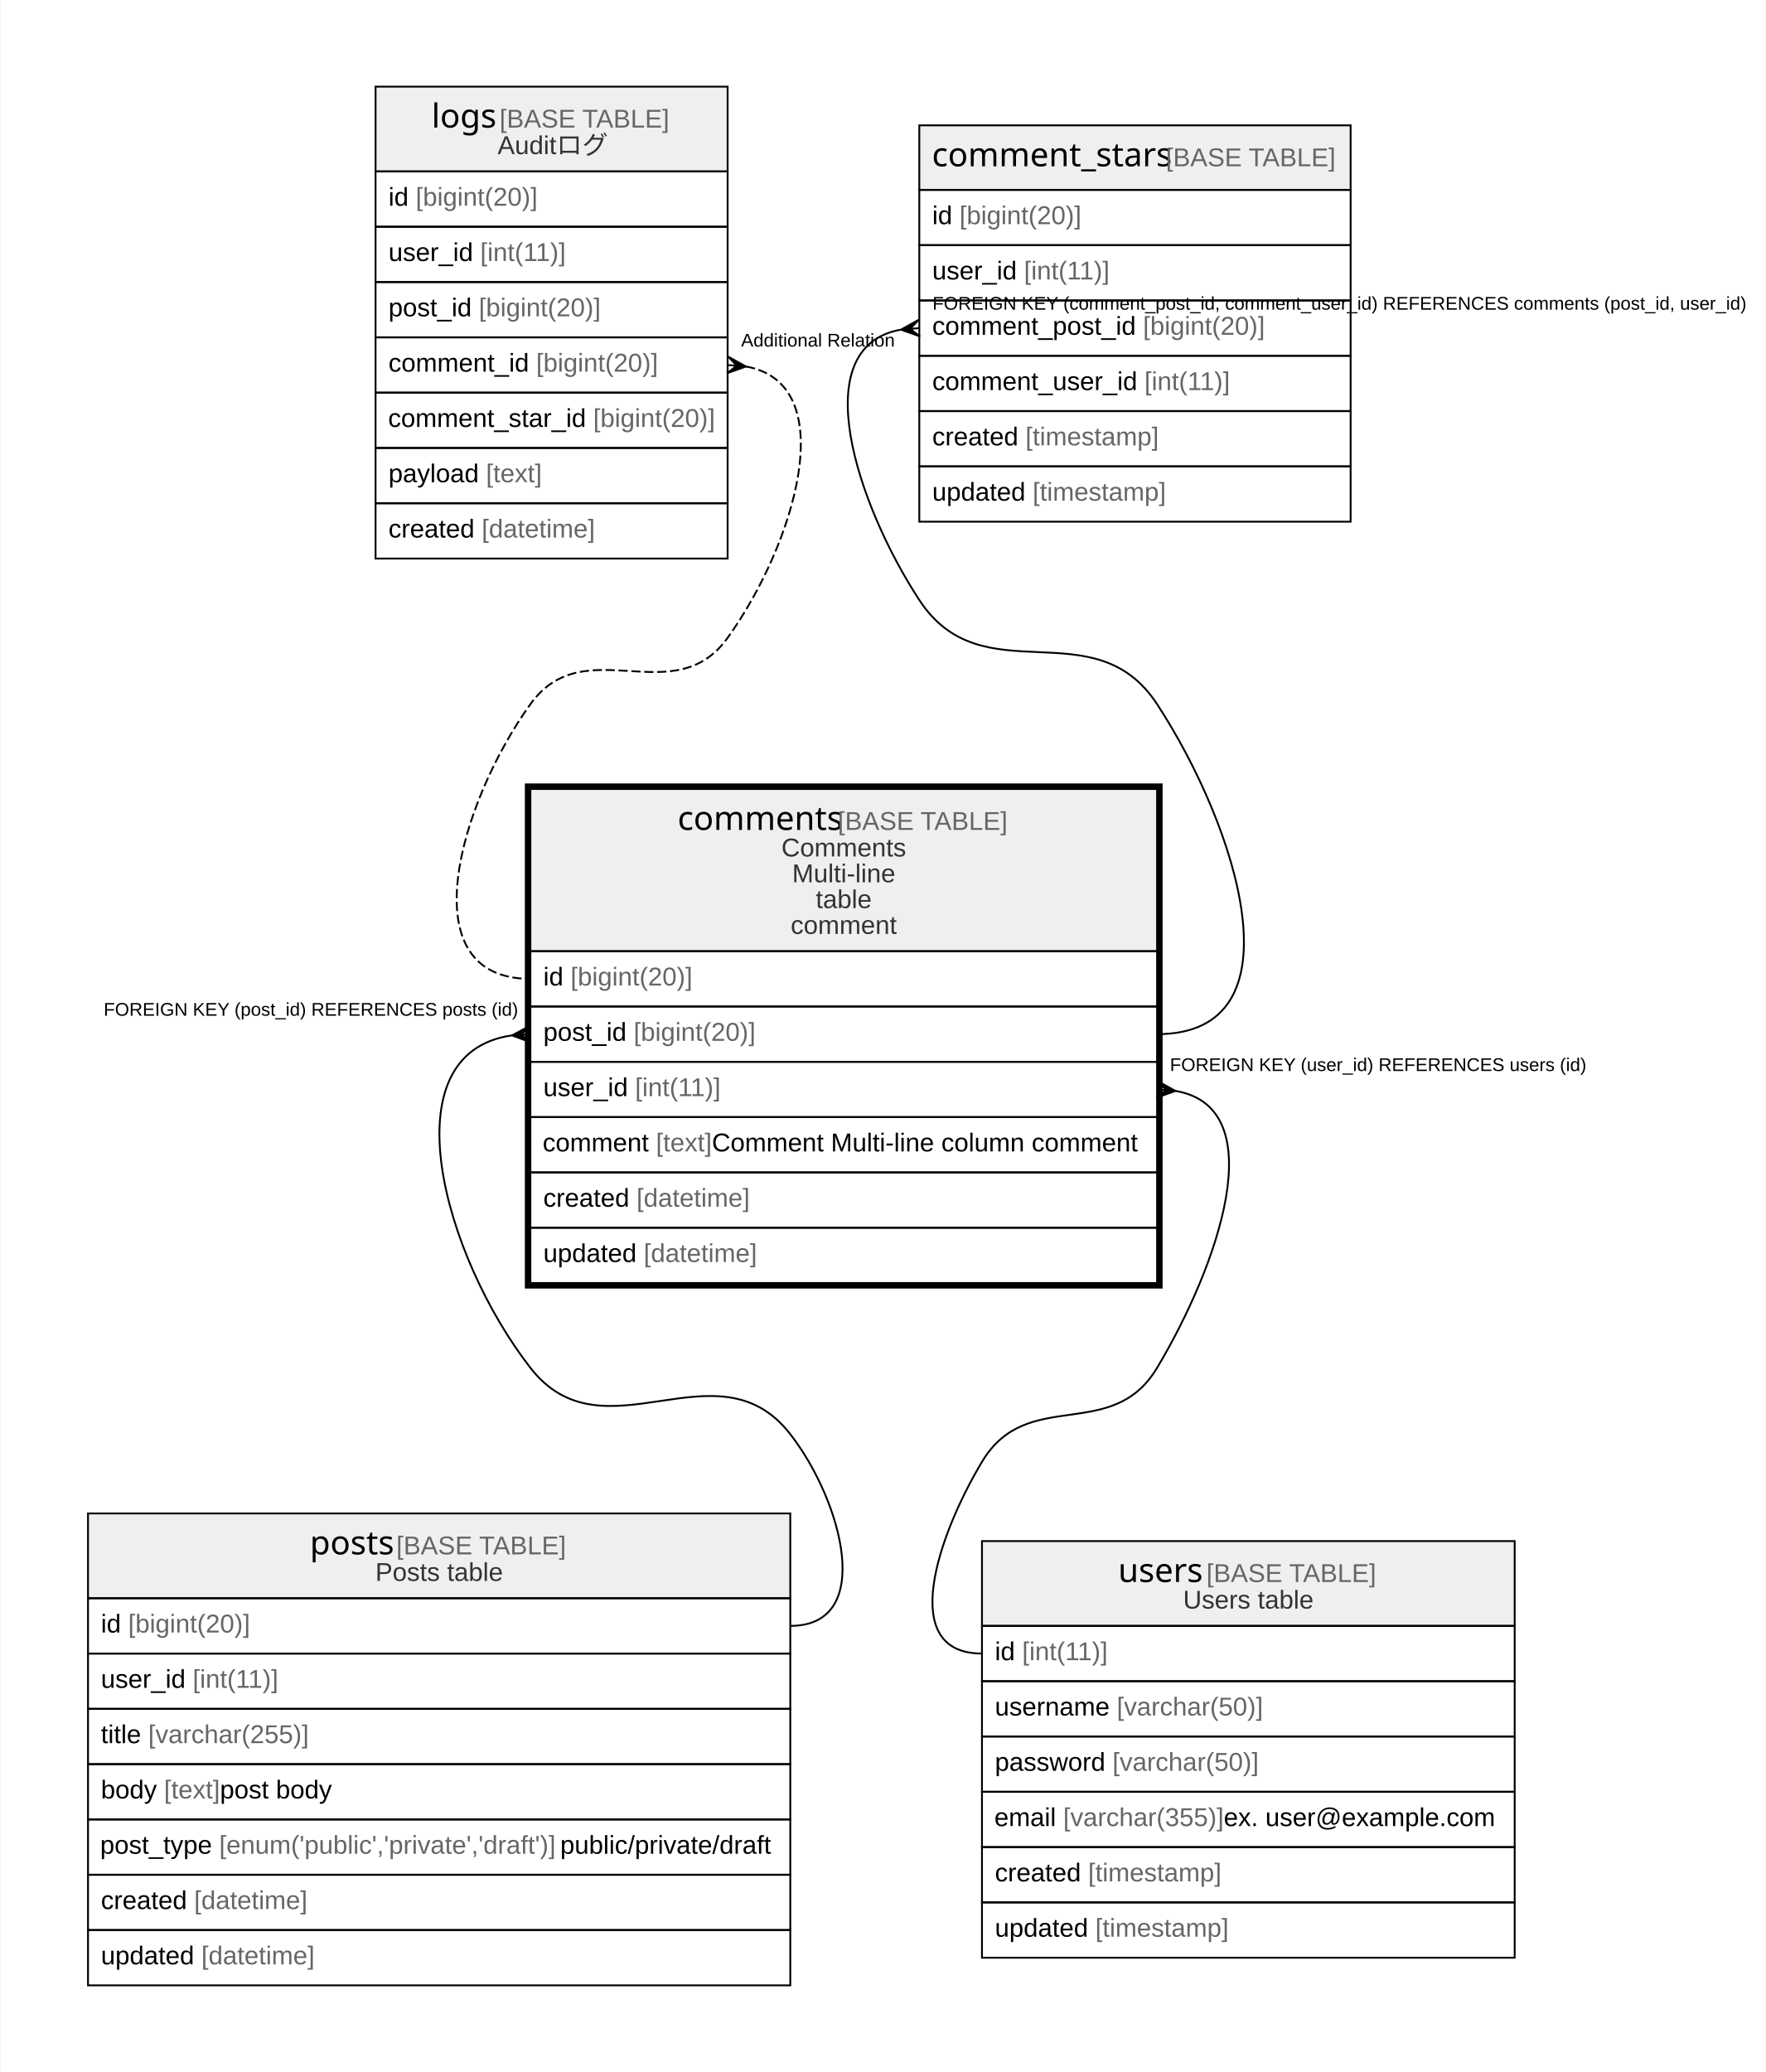
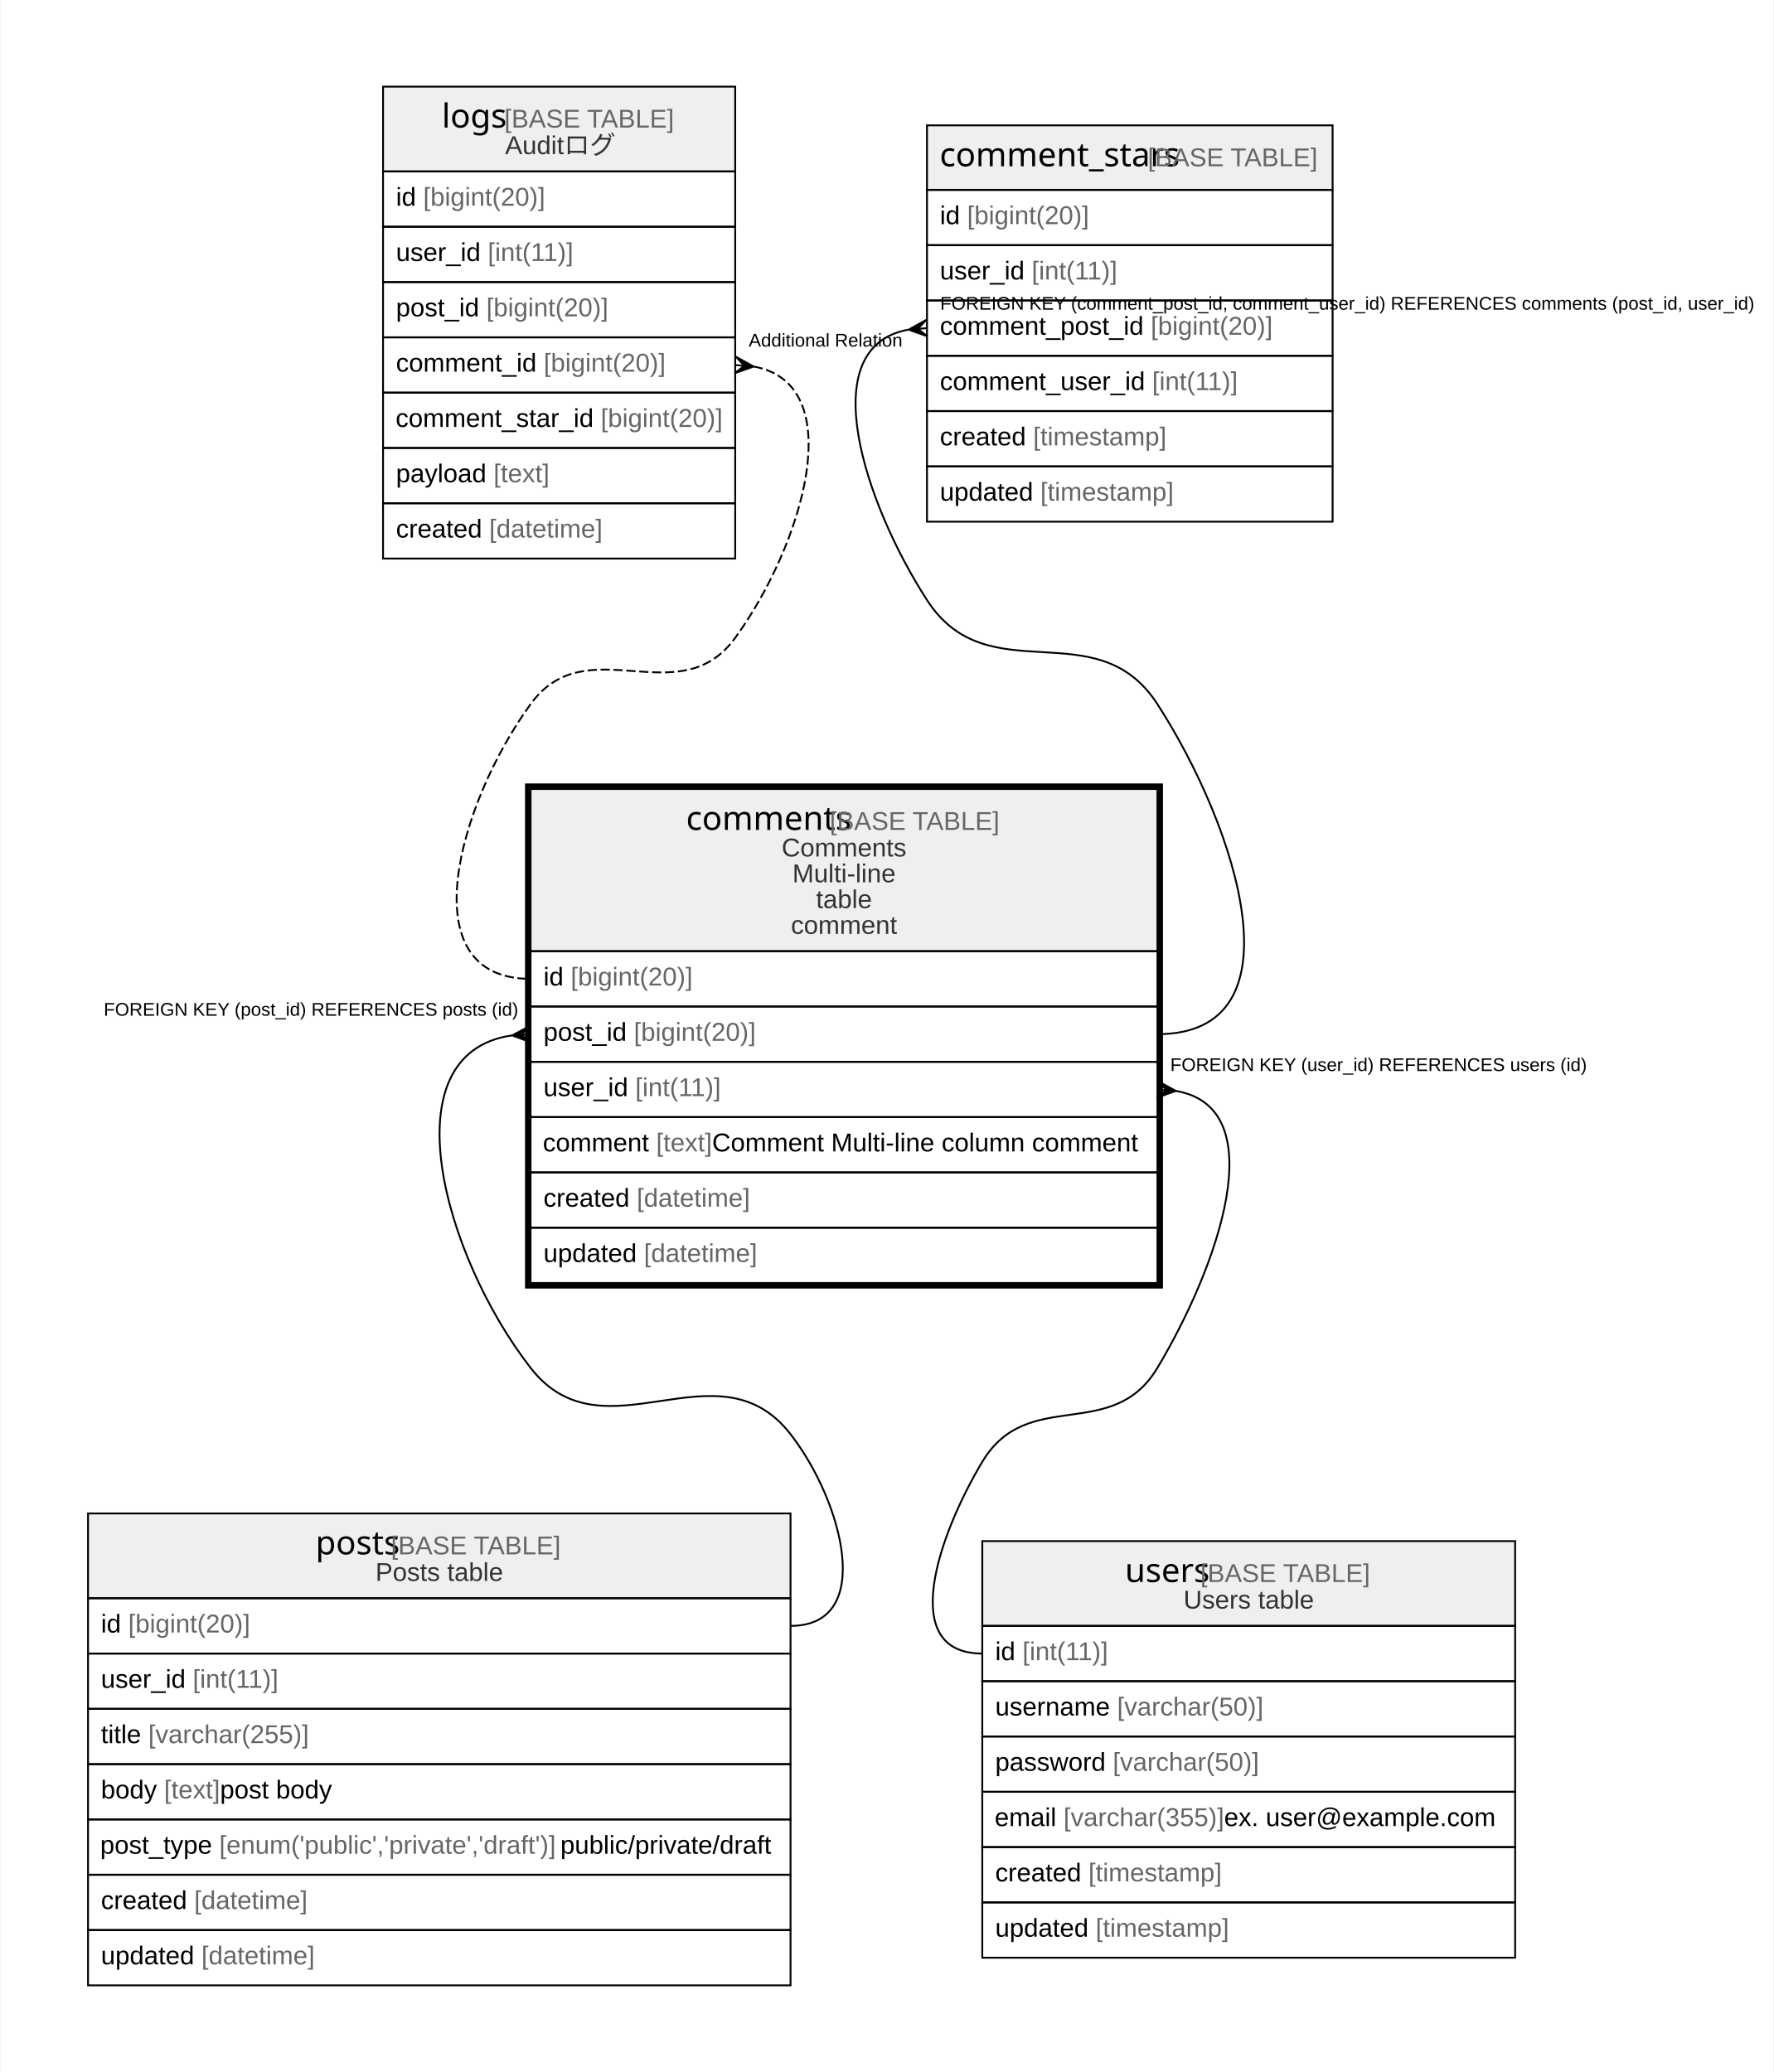
- <svg xmlns="http://www.w3.org/2000/svg" width="958pt" height="1124pt" viewBox="0.00 0.00 957.50 1124.00">
+ <svg xmlns="http://www.w3.org/2000/svg" width="962pt" height="1124pt" viewBox="0.00 0.00 961.50 1124.00">
  <g id="graph0" class="graph" transform="scale(1 1) rotate(0) translate(4 1120)">
-     <polygon fill="#ffffff" stroke="transparent" points="-4,4 -4,-1120 953.5,-1120 953.5,4 -4,4" />
+     <polygon fill="#ffffff" stroke="transparent" points="-4,4 -4,-1120 957.5,-1120 957.5,4 -4,4" />
    <g id="node1" class="node">
      <polygon fill="#efefef" stroke="transparent" points="283.5,-604 283.5,-692 623.5,-692 623.5,-604 283.5,-604" />
      <polygon fill="none" stroke="#000000" points="283.5,-604 283.5,-692 623.5,-692 623.5,-604 283.5,-604" />
-       <text text-anchor="start" x="363.37" y="-669.8" font-family="Arial Bold" font-size="18.00" fill="#000000">comments</text>
-       <text text-anchor="start" x="446.376" y="-669.8" font-family="Arial" font-size="14.00" fill="#000000"> </text>
-       <text text-anchor="start" x="450.266" y="-669.8" font-family="Arial" font-size="14.00" fill="#666666">[BASE TABLE]</text>
+       <text text-anchor="start" x="367.88" y="-669.8" font-family="Bold" font-size="18.00" fill="#000000">comments</text>
+       <text text-anchor="start" x="441.867" y="-669.8" font-family="Arial" font-size="14.00" fill="#000000"> </text>
+       <text text-anchor="start" x="445.757" y="-669.8" font-family="Arial" font-size="14.00" fill="#666666">[BASE TABLE]</text>
      <text text-anchor="start" x="419.667" y="-655.4" font-family="Arial" font-size="14.00" fill="#333333">Comments</text>
      <text text-anchor="start" x="425.507" y="-641.4" font-family="Arial" font-size="14.00" fill="#333333">Multi-line</text>
      <text text-anchor="start" x="438.327" y="-627.4" font-family="Arial" font-size="14.00" fill="#333333">table</text>
      <text text-anchor="start" x="424.72" y="-613.4" font-family="Arial" font-size="14.00" fill="#333333">comment</text>
      <polygon fill="none" stroke="#000000" points="283.5,-574 283.5,-604 623.5,-604 623.5,-574 283.5,-574" />
      <text text-anchor="start" x="290.5" y="-585.4" font-family="Arial" font-size="14.00" fill="#000000">id </text>
      <text text-anchor="start" x="305.28" y="-585.4" font-family="Arial" font-size="14.00" fill="#666666">[bigint(20)]</text>
      <polygon fill="none" stroke="#000000" points="283.5,-544 283.5,-574 623.5,-574 623.5,-544 283.5,-544" />
      <text text-anchor="start" x="290.5" y="-555.4" font-family="Arial" font-size="14.00" fill="#000000">post_id </text>
      <text text-anchor="start" x="339.518" y="-555.4" font-family="Arial" font-size="14.00" fill="#666666">[bigint(20)]</text>
      <polygon fill="none" stroke="#000000" points="283.5,-514 283.5,-544 623.5,-544 623.5,-514 283.5,-514" />
      <text text-anchor="start" x="290.5" y="-525.4" font-family="Arial" font-size="14.00" fill="#000000">user_id </text>
      <text text-anchor="start" x="340.288" y="-525.4" font-family="Arial" font-size="14.00" fill="#666666">[int(11)]</text>
      <polygon fill="none" stroke="#000000" points="283.5,-484 283.5,-514 623.5,-514 623.5,-484 283.5,-484" />
      <text text-anchor="start" x="290.158" y="-495.4" font-family="Arial" font-size="14.00" fill="#000000">comment </text>
      <text text-anchor="start" x="351.608" y="-495.4" font-family="Arial" font-size="14.00" fill="#666666">[text]</text>
      <text text-anchor="start" x="381.953" y="-495.4" font-family="Arial" font-size="14.00" fill="#000000"> Comment Multi-line column comment</text>
      <polygon fill="none" stroke="#000000" points="283.5,-454 283.5,-484 623.5,-484 623.5,-454 283.5,-454" />
      <text text-anchor="start" x="290.5" y="-465.4" font-family="Arial" font-size="14.00" fill="#000000">created </text>
      <text text-anchor="start" x="341.072" y="-465.4" font-family="Arial" font-size="14.00" fill="#666666">[datetime]</text>
      <polygon fill="none" stroke="#000000" points="283.5,-424 283.5,-454 623.5,-454 623.5,-424 283.5,-424" />
      <text text-anchor="start" x="290.5" y="-435.4" font-family="Arial" font-size="14.00" fill="#000000">updated </text>
      <text text-anchor="start" x="344.977" y="-435.4" font-family="Arial" font-size="14.00" fill="#666666">[datetime]</text>
      <polygon fill="none" stroke="#000000" stroke-width="3" points="282,-422.5 282,-693.5 625,-693.5 625,-422.5 282,-422.5" />
    </g>
    <g id="node3" class="node">
      <polygon fill="#efefef" stroke="transparent" points="43.5,-253 43.5,-299 424.5,-299 424.5,-253 43.5,-253" />
      <polygon fill="none" stroke="#000000" points="43.5,-253 43.5,-299 424.5,-299 424.5,-253 43.5,-253" />
-       <text text-anchor="start" x="163.866" y="-276.8" font-family="Arial Bold" font-size="18.00" fill="#000000">posts</text>
-       <text text-anchor="start" x="206.88" y="-276.8" font-family="Arial" font-size="14.00" fill="#000000"> </text>
-       <text text-anchor="start" x="210.771" y="-276.8" font-family="Arial" font-size="14.00" fill="#666666">[BASE TABLE]</text>
+       <text text-anchor="start" x="166.872" y="-276.8" font-family="Bold" font-size="18.00" fill="#000000">posts</text>
+       <text text-anchor="start" x="203.874" y="-276.8" font-family="Arial" font-size="14.00" fill="#000000"> </text>
+       <text text-anchor="start" x="207.765" y="-276.8" font-family="Arial" font-size="14.00" fill="#666666">[BASE TABLE]</text>
      <text text-anchor="start" x="199.377" y="-262.4" font-family="Arial" font-size="14.00" fill="#333333">Posts table</text>
      <polygon fill="none" stroke="#000000" points="43.5,-223 43.5,-253 424.5,-253 424.5,-223 43.5,-223" />
      <text text-anchor="start" x="50.5" y="-234.4" font-family="Arial" font-size="14.00" fill="#000000">id </text>
      <text text-anchor="start" x="65.28" y="-234.4" font-family="Arial" font-size="14.00" fill="#666666">[bigint(20)]</text>
      <polygon fill="none" stroke="#000000" points="43.5,-193 43.5,-223 424.5,-223 424.5,-193 43.5,-193" />
      <text text-anchor="start" x="50.5" y="-204.4" font-family="Arial" font-size="14.00" fill="#000000">user_id </text>
      <text text-anchor="start" x="100.288" y="-204.4" font-family="Arial" font-size="14.00" fill="#666666">[int(11)]</text>
      <polygon fill="none" stroke="#000000" points="43.5,-163 43.5,-193 424.5,-193 424.5,-163 43.5,-163" />
      <text text-anchor="start" x="50.5" y="-174.4" font-family="Arial" font-size="14.00" fill="#000000">title </text>
      <text text-anchor="start" x="76.168" y="-174.4" font-family="Arial" font-size="14.00" fill="#666666">[varchar(255)]</text>
      <polygon fill="none" stroke="#000000" points="43.5,-133 43.5,-163 424.5,-163 424.5,-133 43.5,-133" />
      <text text-anchor="start" x="50.5" y="-144.4" font-family="Arial" font-size="14.00" fill="#000000">body </text>
      <text text-anchor="start" x="84.738" y="-144.4" font-family="Arial" font-size="14.00" fill="#666666">[text]</text>
      <text text-anchor="start" x="115.083" y="-144.4" font-family="Arial" font-size="14.00" fill="#000000"> post body</text>
      <polygon fill="none" stroke="#000000" points="43.5,-103 43.5,-133 424.5,-133 424.5,-103 43.5,-103" />
      <text text-anchor="start" x="50.074" y="-114.4" font-family="Arial" font-size="14.00" fill="#000000">post_type </text>
      <text text-anchor="start" x="114.659" y="-114.4" font-family="Arial" font-size="14.00" fill="#666666">[enum('public','private','draft')]</text>
      <text text-anchor="start" x="299.68" y="-114.4" font-family="Arial" font-size="14.00" fill="#000000"> public/private/draft</text>
      <polygon fill="none" stroke="#000000" points="43.5,-73 43.5,-103 424.5,-103 424.5,-73 43.5,-73" />
      <text text-anchor="start" x="50.5" y="-84.4" font-family="Arial" font-size="14.00" fill="#000000">created </text>
      <text text-anchor="start" x="101.072" y="-84.4" font-family="Arial" font-size="14.00" fill="#666666">[datetime]</text>
      <polygon fill="none" stroke="#000000" points="43.5,-43 43.5,-73 424.5,-73 424.5,-43 43.5,-43" />
      <text text-anchor="start" x="50.5" y="-54.4" font-family="Arial" font-size="14.00" fill="#000000">updated </text>
      <text text-anchor="start" x="104.977" y="-54.4" font-family="Arial" font-size="14.00" fill="#666666">[datetime]</text>
    </g>
    <g id="edge2" class="edge">
      <path fill="none" stroke="#000000" d="M273.326,-558.304C205.886,-548.555 236.369,-438.676 283.5,-378 323.175,-326.922 384.825,-393.078 424.5,-342 452.855,-305.496 470.722,-238 424.5,-238" />
      <polygon fill="#000000" stroke="#000000" points="273.523,-558.318 283.193,-563.49 278.512,-558.659 283.5,-559 283.5,-559 283.5,-559 278.512,-558.659 283.807,-554.51 273.523,-558.318 273.523,-558.318" />
      <text text-anchor="start" x="51.995" y="-569" font-family="Arial" font-size="10.00" fill="#000000">FOREIGN KEY (post_id) REFERENCES posts (id)</text>
    </g>
    <g id="node5" class="node">
      <polygon fill="#efefef" stroke="transparent" points="528.5,-238 528.5,-284 817.5,-284 817.5,-238 528.5,-238" />
      <polygon fill="none" stroke="#000000" points="528.5,-238 528.5,-284 817.5,-284 817.5,-238 528.5,-238" />
-       <text text-anchor="start" x="602.371" y="-261.8" font-family="Arial Bold" font-size="18.00" fill="#000000">users</text>
-       <text text-anchor="start" x="646.375" y="-261.8" font-family="Arial" font-size="14.00" fill="#000000"> </text>
-       <text text-anchor="start" x="650.266" y="-261.8" font-family="Arial" font-size="14.00" fill="#666666">[BASE TABLE]</text>
+       <text text-anchor="start" x="605.882" y="-261.8" font-family="Bold" font-size="18.00" fill="#000000">users</text>
+       <text text-anchor="start" x="642.865" y="-261.8" font-family="Arial" font-size="14.00" fill="#000000"> </text>
+       <text text-anchor="start" x="646.755" y="-261.8" font-family="Arial" font-size="14.00" fill="#666666">[BASE TABLE]</text>
      <text text-anchor="start" x="637.607" y="-247.4" font-family="Arial" font-size="14.00" fill="#333333">Users table</text>
      <polygon fill="none" stroke="#000000" points="528.5,-208 528.5,-238 817.5,-238 817.5,-208 528.5,-208" />
      <text text-anchor="start" x="535.5" y="-219.4" font-family="Arial" font-size="14.00" fill="#000000">id </text>
      <text text-anchor="start" x="550.28" y="-219.4" font-family="Arial" font-size="14.00" fill="#666666">[int(11)]</text>
      <polygon fill="none" stroke="#000000" points="528.5,-178 528.5,-208 817.5,-208 817.5,-178 528.5,-178" />
      <text text-anchor="start" x="535.5" y="-189.4" font-family="Arial" font-size="14.00" fill="#000000">username </text>
      <text text-anchor="start" x="601.625" y="-189.4" font-family="Arial" font-size="14.00" fill="#666666">[varchar(50)]</text>
      <polygon fill="none" stroke="#000000" points="528.5,-148 528.5,-178 817.5,-178 817.5,-148 528.5,-148" />
      <text text-anchor="start" x="535.5" y="-159.4" font-family="Arial" font-size="14.00" fill="#000000">password </text>
      <text text-anchor="start" x="599.288" y="-159.4" font-family="Arial" font-size="14.00" fill="#666666">[varchar(50)]</text>
      <polygon fill="none" stroke="#000000" points="528.5,-118 528.5,-148 817.5,-148 817.5,-118 528.5,-118" />
      <text text-anchor="start" x="535.216" y="-129.4" font-family="Arial" font-size="14.00" fill="#000000">email </text>
      <text text-anchor="start" x="572.545" y="-129.4" font-family="Arial" font-size="14.00" fill="#666666">[varchar(355)]</text>
      <text text-anchor="start" x="659.664" y="-129.4" font-family="Arial" font-size="14.00" fill="#000000"> ex. user@example.com</text>
      <polygon fill="none" stroke="#000000" points="528.5,-88 528.5,-118 817.5,-118 817.5,-88 528.5,-88" />
      <text text-anchor="start" x="535.5" y="-99.4" font-family="Arial" font-size="14.00" fill="#000000">created </text>
      <text text-anchor="start" x="586.072" y="-99.4" font-family="Arial" font-size="14.00" fill="#666666">[timestamp]</text>
      <polygon fill="none" stroke="#000000" points="528.5,-58 528.5,-88 817.5,-88 817.5,-58 528.5,-58" />
      <text text-anchor="start" x="535.5" y="-69.4" font-family="Arial" font-size="14.00" fill="#000000">updated </text>
      <text text-anchor="start" x="589.977" y="-69.4" font-family="Arial" font-size="14.00" fill="#666666">[timestamp]</text>
    </g>
    <g id="edge4" class="edge">
      <path fill="none" stroke="#000000" d="M633.631,-528.183C687.033,-518.891 656.066,-432.445 623.5,-378 598.9,-336.874 553.1,-368.126 528.5,-327 504.773,-287.332 482.278,-223 528.5,-223" />
      <polygon fill="#000000" stroke="#000000" points="633.468,-528.196 623.138,-524.515 628.484,-528.598 623.5,-529 623.5,-529 623.5,-529 628.484,-528.598 623.862,-533.485 633.468,-528.196 633.468,-528.196" />
      <text text-anchor="start" x="630.445" y="-539" font-family="Arial" font-size="10.00" fill="#000000">FOREIGN KEY (user_id) REFERENCES users (id)</text>
    </g>
    <g id="node2" class="node">
-       <polygon fill="#efefef" stroke="transparent" points="199.5,-1027 199.5,-1073 390.5,-1073 390.5,-1027 199.5,-1027" />
-       <polygon fill="none" stroke="#000000" points="199.5,-1027 199.5,-1073 390.5,-1073 390.5,-1027 199.5,-1027" />
-       <text text-anchor="start" x="229.87" y="-1050.8" font-family="Arial Bold" font-size="18.00" fill="#000000">logs</text>
-       <text text-anchor="start" x="262.876" y="-1050.8" font-family="Arial" font-size="14.00" fill="#000000"> </text>
-       <text text-anchor="start" x="266.767" y="-1050.8" font-family="Arial" font-size="14.00" fill="#666666">[BASE TABLE]</text>
-       <text text-anchor="start" x="265.706" y="-1036.4" font-family="Arial" font-size="14.00" fill="#333333">Auditログ</text>
-       <polygon fill="none" stroke="#000000" points="199.5,-997 199.5,-1027 390.5,-1027 390.5,-997 199.5,-997" />
-       <text text-anchor="start" x="206.5" y="-1008.4" font-family="Arial" font-size="14.00" fill="#000000">id </text>
-       <text text-anchor="start" x="221.28" y="-1008.4" font-family="Arial" font-size="14.00" fill="#666666">[bigint(20)]</text>
-       <polygon fill="none" stroke="#000000" points="199.5,-967 199.5,-997 390.5,-997 390.5,-967 199.5,-967" />
-       <text text-anchor="start" x="206.5" y="-978.4" font-family="Arial" font-size="14.00" fill="#000000">user_id </text>
-       <text text-anchor="start" x="256.288" y="-978.4" font-family="Arial" font-size="14.00" fill="#666666">[int(11)]</text>
-       <polygon fill="none" stroke="#000000" points="199.5,-937 199.5,-967 390.5,-967 390.5,-937 199.5,-937" />
-       <text text-anchor="start" x="206.5" y="-948.4" font-family="Arial" font-size="14.00" fill="#000000">post_id </text>
-       <text text-anchor="start" x="255.518" y="-948.4" font-family="Arial" font-size="14.00" fill="#666666">[bigint(20)]</text>
-       <polygon fill="none" stroke="#000000" points="199.5,-907 199.5,-937 390.5,-937 390.5,-907 199.5,-907" />
-       <text text-anchor="start" x="206.5" y="-918.4" font-family="Arial" font-size="14.00" fill="#000000">comment_id </text>
-       <text text-anchor="start" x="286.622" y="-918.4" font-family="Arial" font-size="14.00" fill="#666666">[bigint(20)]</text>
-       <polygon fill="none" stroke="#000000" points="199.5,-877 199.5,-907 390.5,-907 390.5,-877 199.5,-877" />
-       <text text-anchor="start" x="206.321" y="-888.4" font-family="Arial" font-size="14.00" fill="#000000">comment_star_id </text>
-       <text text-anchor="start" x="317.56" y="-888.4" font-family="Arial" font-size="14.00" fill="#666666">[bigint(20)]</text>
-       <polygon fill="none" stroke="#000000" points="199.5,-847 199.5,-877 390.5,-877 390.5,-847 199.5,-847" />
-       <text text-anchor="start" x="206.5" y="-858.4" font-family="Arial" font-size="14.00" fill="#000000">payload </text>
-       <text text-anchor="start" x="259.41" y="-858.4" font-family="Arial" font-size="14.00" fill="#666666">[text]</text>
-       <polygon fill="none" stroke="#000000" points="199.5,-817 199.5,-847 390.5,-847 390.5,-817 199.5,-817" />
-       <text text-anchor="start" x="206.5" y="-828.4" font-family="Arial" font-size="14.00" fill="#000000">created </text>
-       <text text-anchor="start" x="257.072" y="-828.4" font-family="Arial" font-size="14.00" fill="#666666">[datetime]</text>
+       <polygon fill="#efefef" stroke="transparent" points="203.5,-1027 203.5,-1073 394.5,-1073 394.5,-1027 203.5,-1027" />
+       <polygon fill="none" stroke="#000000" points="203.5,-1027 203.5,-1073 394.5,-1073 394.5,-1027 203.5,-1027" />
+       <text text-anchor="start" x="235.372" y="-1050.8" font-family="Bold" font-size="18.00" fill="#000000">logs</text>
+       <text text-anchor="start" x="265.374" y="-1050.8" font-family="Arial" font-size="14.00" fill="#000000"> </text>
+       <text text-anchor="start" x="269.265" y="-1050.8" font-family="Arial" font-size="14.00" fill="#666666">[BASE TABLE]</text>
+       <text text-anchor="start" x="269.706" y="-1036.4" font-family="Arial" font-size="14.00" fill="#333333">Auditログ</text>
+       <polygon fill="none" stroke="#000000" points="203.5,-997 203.5,-1027 394.5,-1027 394.5,-997 203.5,-997" />
+       <text text-anchor="start" x="210.5" y="-1008.4" font-family="Arial" font-size="14.00" fill="#000000">id </text>
+       <text text-anchor="start" x="225.28" y="-1008.4" font-family="Arial" font-size="14.00" fill="#666666">[bigint(20)]</text>
+       <polygon fill="none" stroke="#000000" points="203.5,-967 203.5,-997 394.5,-997 394.5,-967 203.5,-967" />
+       <text text-anchor="start" x="210.5" y="-978.4" font-family="Arial" font-size="14.00" fill="#000000">user_id </text>
+       <text text-anchor="start" x="260.288" y="-978.4" font-family="Arial" font-size="14.00" fill="#666666">[int(11)]</text>
+       <polygon fill="none" stroke="#000000" points="203.5,-937 203.5,-967 394.5,-967 394.5,-937 203.5,-937" />
+       <text text-anchor="start" x="210.5" y="-948.4" font-family="Arial" font-size="14.00" fill="#000000">post_id </text>
+       <text text-anchor="start" x="259.518" y="-948.4" font-family="Arial" font-size="14.00" fill="#666666">[bigint(20)]</text>
+       <polygon fill="none" stroke="#000000" points="203.5,-907 203.5,-937 394.5,-937 394.5,-907 203.5,-907" />
+       <text text-anchor="start" x="210.5" y="-918.4" font-family="Arial" font-size="14.00" fill="#000000">comment_id </text>
+       <text text-anchor="start" x="290.622" y="-918.4" font-family="Arial" font-size="14.00" fill="#666666">[bigint(20)]</text>
+       <polygon fill="none" stroke="#000000" points="203.5,-877 203.5,-907 394.5,-907 394.5,-877 203.5,-877" />
+       <text text-anchor="start" x="210.321" y="-888.4" font-family="Arial" font-size="14.00" fill="#000000">comment_star_id </text>
+       <text text-anchor="start" x="321.56" y="-888.4" font-family="Arial" font-size="14.00" fill="#666666">[bigint(20)]</text>
+       <polygon fill="none" stroke="#000000" points="203.5,-847 203.5,-877 394.5,-877 394.5,-847 203.5,-847" />
+       <text text-anchor="start" x="210.5" y="-858.4" font-family="Arial" font-size="14.00" fill="#000000">payload </text>
+       <text text-anchor="start" x="263.41" y="-858.4" font-family="Arial" font-size="14.00" fill="#666666">[text]</text>
+       <polygon fill="none" stroke="#000000" points="203.5,-817 203.5,-847 394.5,-847 394.5,-817 203.5,-817" />
+       <text text-anchor="start" x="210.5" y="-828.4" font-family="Arial" font-size="14.00" fill="#000000">created </text>
+       <text text-anchor="start" x="261.072" y="-828.4" font-family="Arial" font-size="14.00" fill="#666666">[datetime]</text>
    </g>
    <g id="edge1" class="edge">
-       <path fill="none" stroke="#000000" stroke-dasharray="5,2" d="M400.469,-921.174C453.249,-911.778 426.787,-824.494 390.5,-774 361.219,-733.255 312.781,-778.745 283.5,-738 244.855,-684.224 217.278,-589 283.5,-589" />
-       <polygon fill="#000000" stroke="#000000" points="400.466,-921.174 390.128,-917.515 395.483,-921.587 390.5,-922 390.5,-922 390.5,-922 395.483,-921.587 390.872,-926.485 400.466,-921.174 400.466,-921.174" />
-       <text text-anchor="start" x="397.825" y="-932" font-family="Arial" font-size="10.00" fill="#000000">Additional Relation</text>
+       <path fill="none" stroke="#000000" stroke-dasharray="5,2" d="M404.472,-921.172C457.279,-911.756 431.062,-824.295 394.5,-774 364.004,-732.05 313.996,-779.95 283.5,-738 244.561,-684.436 217.278,-589 283.5,-589" />
+       <polygon fill="#000000" stroke="#000000" points="404.466,-921.172 394.127,-917.515 399.483,-921.586 394.5,-922 394.5,-922 394.5,-922 399.483,-921.586 394.873,-926.485 404.466,-921.172 404.466,-921.172" />
+       <text text-anchor="start" x="401.825" y="-932" font-family="Arial" font-size="10.00" fill="#000000">Additional Relation</text>
    </g>
    <g id="node4" class="node">
-       <polygon fill="#efefef" stroke="transparent" points="494.5,-1017 494.5,-1052 728.5,-1052 728.5,-1017 494.5,-1017" />
-       <polygon fill="none" stroke="#000000" points="494.5,-1017 494.5,-1052 728.5,-1052 728.5,-1017 494.5,-1017" />
-       <text text-anchor="start" x="501.367" y="-1029.8" font-family="Arial Bold" font-size="18.00" fill="#000000">comment_stars</text>
-       <text text-anchor="start" x="624.379" y="-1029.8" font-family="Arial" font-size="14.00" fill="#000000"> </text>
-       <text text-anchor="start" x="628.27" y="-1029.8" font-family="Arial" font-size="14.00" fill="#666666">[BASE TABLE]</text>
-       <polygon fill="none" stroke="#000000" points="494.5,-987 494.5,-1017 728.5,-1017 728.5,-987 494.5,-987" />
-       <text text-anchor="start" x="501.5" y="-998.4" font-family="Arial" font-size="14.00" fill="#000000">id </text>
-       <text text-anchor="start" x="516.28" y="-998.4" font-family="Arial" font-size="14.00" fill="#666666">[bigint(20)]</text>
-       <polygon fill="none" stroke="#000000" points="494.5,-957 494.5,-987 728.5,-987 728.5,-957 494.5,-957" />
-       <text text-anchor="start" x="501.5" y="-968.4" font-family="Arial" font-size="14.00" fill="#000000">user_id </text>
-       <text text-anchor="start" x="551.288" y="-968.4" font-family="Arial" font-size="14.00" fill="#666666">[int(11)]</text>
-       <polygon fill="none" stroke="#000000" points="494.5,-927 494.5,-957 728.5,-957 728.5,-927 494.5,-927" />
-       <text text-anchor="start" x="501.5" y="-938.4" font-family="Arial" font-size="14.00" fill="#000000">comment_post_id </text>
-       <text text-anchor="start" x="615.86" y="-938.4" font-family="Arial" font-size="14.00" fill="#666666">[bigint(20)]</text>
-       <polygon fill="none" stroke="#000000" points="494.5,-897 494.5,-927 728.5,-927 728.5,-897 494.5,-897" />
-       <text text-anchor="start" x="501.5" y="-908.4" font-family="Arial" font-size="14.00" fill="#000000">comment_user_id </text>
-       <text text-anchor="start" x="616.63" y="-908.4" font-family="Arial" font-size="14.00" fill="#666666">[int(11)]</text>
-       <polygon fill="none" stroke="#000000" points="494.5,-867 494.5,-897 728.5,-897 728.5,-867 494.5,-867" />
-       <text text-anchor="start" x="501.5" y="-878.4" font-family="Arial" font-size="14.00" fill="#000000">created </text>
-       <text text-anchor="start" x="552.072" y="-878.4" font-family="Arial" font-size="14.00" fill="#666666">[timestamp]</text>
-       <polygon fill="none" stroke="#000000" points="494.5,-837 494.5,-867 728.5,-867 728.5,-837 494.5,-837" />
-       <text text-anchor="start" x="501.5" y="-848.4" font-family="Arial" font-size="14.00" fill="#000000">updated </text>
-       <text text-anchor="start" x="555.977" y="-848.4" font-family="Arial" font-size="14.00" fill="#666666">[timestamp]</text>
+       <polygon fill="#efefef" stroke="transparent" points="498.5,-1017 498.5,-1052 718.5,-1052 718.5,-1017 498.5,-1017" />
+       <polygon fill="none" stroke="#000000" points="498.5,-1017 498.5,-1052 718.5,-1052 718.5,-1017 498.5,-1017" />
+       <text text-anchor="start" x="505.387" y="-1029.8" font-family="Bold" font-size="18.00" fill="#000000">comment_stars</text>
+       <text text-anchor="start" x="614.359" y="-1029.8" font-family="Arial" font-size="14.00" fill="#000000"> </text>
+       <text text-anchor="start" x="618.25" y="-1029.8" font-family="Arial" font-size="14.00" fill="#666666">[BASE TABLE]</text>
+       <polygon fill="none" stroke="#000000" points="498.5,-987 498.5,-1017 718.5,-1017 718.5,-987 498.5,-987" />
+       <text text-anchor="start" x="505.5" y="-998.4" font-family="Arial" font-size="14.00" fill="#000000">id </text>
+       <text text-anchor="start" x="520.28" y="-998.4" font-family="Arial" font-size="14.00" fill="#666666">[bigint(20)]</text>
+       <polygon fill="none" stroke="#000000" points="498.5,-957 498.5,-987 718.5,-987 718.5,-957 498.5,-957" />
+       <text text-anchor="start" x="505.5" y="-968.4" font-family="Arial" font-size="14.00" fill="#000000">user_id </text>
+       <text text-anchor="start" x="555.288" y="-968.4" font-family="Arial" font-size="14.00" fill="#666666">[int(11)]</text>
+       <polygon fill="none" stroke="#000000" points="498.5,-927 498.5,-957 718.5,-957 718.5,-927 498.5,-927" />
+       <text text-anchor="start" x="505.5" y="-938.4" font-family="Arial" font-size="14.00" fill="#000000">comment_post_id </text>
+       <text text-anchor="start" x="619.86" y="-938.4" font-family="Arial" font-size="14.00" fill="#666666">[bigint(20)]</text>
+       <polygon fill="none" stroke="#000000" points="498.5,-897 498.5,-927 718.5,-927 718.5,-897 498.5,-897" />
+       <text text-anchor="start" x="505.5" y="-908.4" font-family="Arial" font-size="14.00" fill="#000000">comment_user_id </text>
+       <text text-anchor="start" x="620.63" y="-908.4" font-family="Arial" font-size="14.00" fill="#666666">[int(11)]</text>
+       <polygon fill="none" stroke="#000000" points="498.5,-867 498.5,-897 718.5,-897 718.5,-867 498.5,-867" />
+       <text text-anchor="start" x="505.5" y="-878.4" font-family="Arial" font-size="14.00" fill="#000000">created </text>
+       <text text-anchor="start" x="556.072" y="-878.4" font-family="Arial" font-size="14.00" fill="#666666">[timestamp]</text>
+       <polygon fill="none" stroke="#000000" points="498.5,-837 498.5,-867 718.5,-867 718.5,-837 498.5,-837" />
+       <text text-anchor="start" x="505.5" y="-848.4" font-family="Arial" font-size="14.00" fill="#000000">updated </text>
+       <text text-anchor="start" x="559.977" y="-848.4" font-family="Arial" font-size="14.00" fill="#666666">[timestamp]</text>
    </g>
    <g id="edge3" class="edge">
-       <path fill="none" stroke="#000000" d="M484.261,-941.132C432.327,-931.628 460.661,-846.263 494.5,-794.5 528.749,-742.11 589.251,-790.39 623.5,-738 667.031,-671.411 703.056,-559 623.5,-559" />
-       <polygon fill="#000000" stroke="#000000" points="484.536,-941.155 494.12,-946.484 489.518,-941.578 494.5,-942 494.5,-942 494.5,-942 489.518,-941.578 494.88,-937.516 484.536,-941.155 484.536,-941.155" />
-       <text text-anchor="start" x="501.644" y="-952" font-family="Arial" font-size="10.00" fill="#000000">FOREIGN KEY (comment_post_id, comment_user_id) REFERENCES comments (post_id, user_id)</text>
+       <path fill="none" stroke="#000000" d="M488.264,-941.134C436.361,-931.65 464.964,-846.46 498.5,-794.5 531.561,-743.275 590.439,-789.225 623.5,-738 666.641,-671.157 703.056,-559 623.5,-559" />
+       <polygon fill="#000000" stroke="#000000" points="488.536,-941.157 498.121,-946.484 493.518,-941.578 498.5,-942 498.5,-942 498.5,-942 493.518,-941.578 498.879,-937.516 488.536,-941.157 488.536,-941.157" />
+       <text text-anchor="start" x="505.644" y="-952" font-family="Arial" font-size="10.00" fill="#000000">FOREIGN KEY (comment_post_id, comment_user_id) REFERENCES comments (post_id, user_id)</text>
    </g>
  </g>
</svg>
